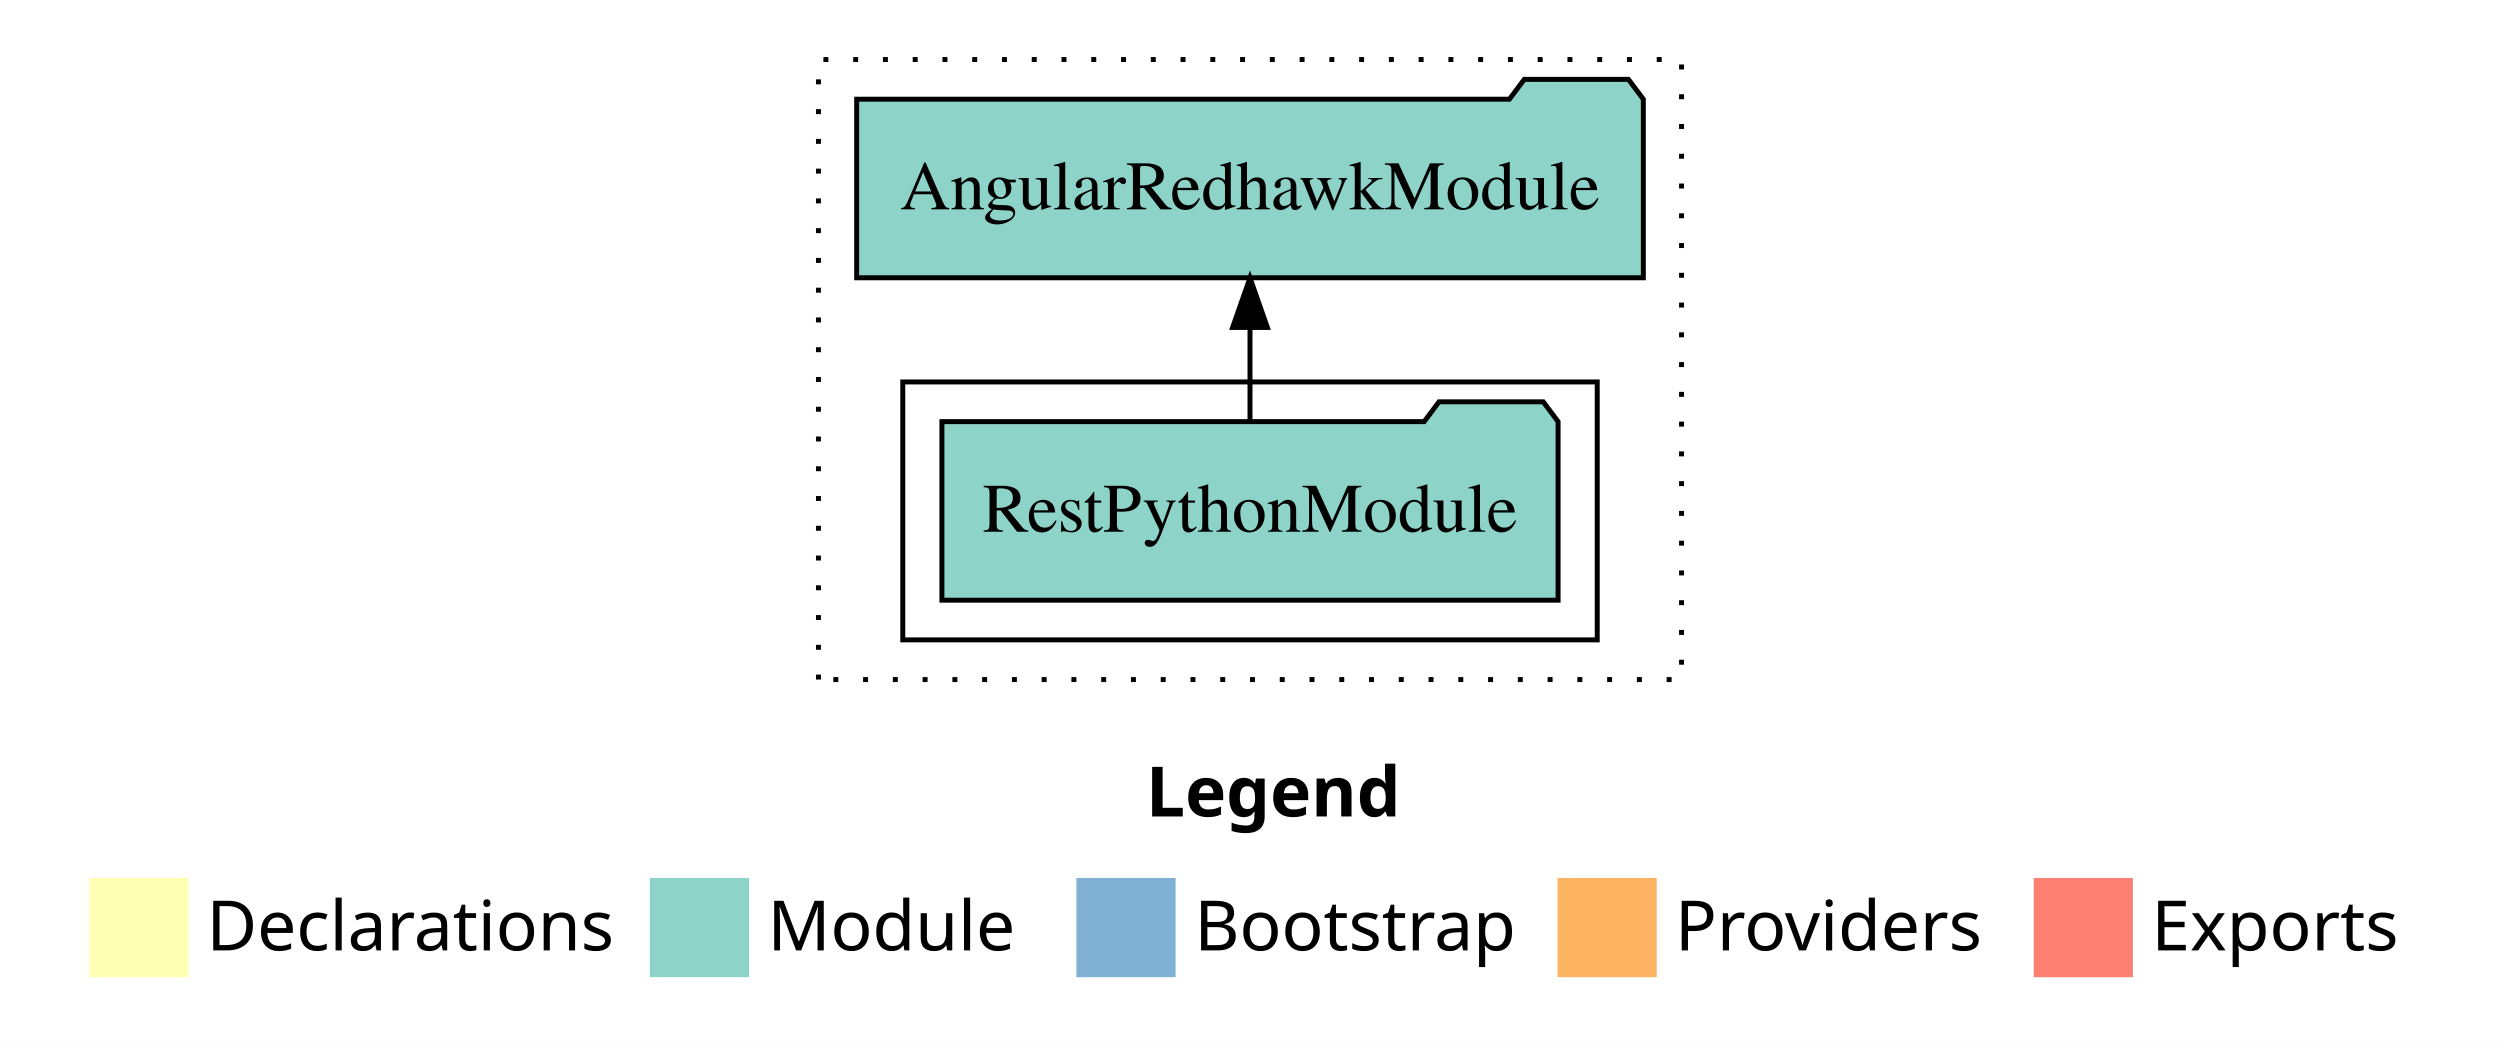
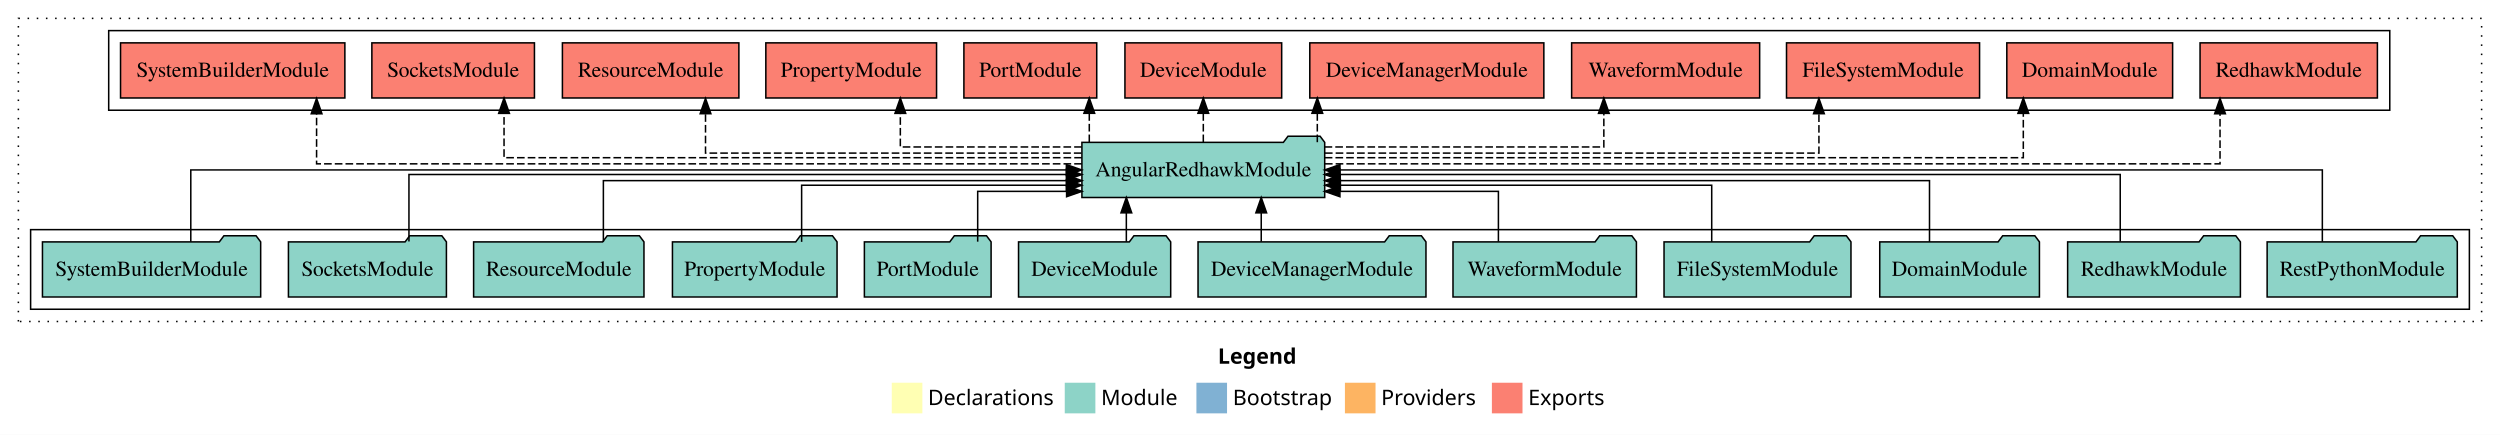
- <svg xmlns="http://www.w3.org/2000/svg" width="504pt" height="211pt" viewBox="0.00 0.00 504.00 211.00">
-   <g id="graph0" class="graph" transform="scale(1 1) rotate(0) translate(4 207)">
-     <polygon fill="#ffffff" stroke="transparent" points="-4,4 -4,-207 500,-207 500,4 -4,4" />
-     <text text-anchor="start" x="227.009" y="-42.4" font-family="sans-serif" font-weight="bold" font-size="14.00" fill="#000000">Legend</text>
-     <polygon fill="#ffffb3" stroke="transparent" points="14,-10 14,-30 34,-30 34,-10 14,-10" />
-     <text text-anchor="start" x="37.629" y="-15.4" font-family="sans-serif" font-size="14.00" fill="#000000">  Declarations</text>
-     <polygon fill="#8dd3c7" stroke="transparent" points="127,-10 127,-30 147,-30 147,-10 127,-10" />
-     <text text-anchor="start" x="150.725" y="-15.4" font-family="sans-serif" font-size="14.00" fill="#000000">  Module</text>
-     <polygon fill="#80b1d3" stroke="transparent" points="213,-10 213,-30 233,-30 233,-10 213,-10" />
-     <text text-anchor="start" x="236.781" y="-15.4" font-family="sans-serif" font-size="14.00" fill="#000000">  Bootstrap</text>
-     <polygon fill="#fdb462" stroke="transparent" points="310,-10 310,-30 330,-30 330,-10 310,-10" />
-     <text text-anchor="start" x="333.673" y="-15.4" font-family="sans-serif" font-size="14.00" fill="#000000">  Providers</text>
-     <polygon fill="#fb8072" stroke="transparent" points="406,-10 406,-30 426,-30 426,-10 406,-10" />
-     <text text-anchor="start" x="429.726" y="-15.4" font-family="sans-serif" font-size="14.00" fill="#000000">  Exports</text>
+ <svg xmlns="http://www.w3.org/2000/svg" width="1633pt" height="284pt" viewBox="0.00 0.00 1633.00 284.00">
+   <g id="graph0" class="graph" transform="scale(1 1) rotate(0) translate(4 280)">
+     <polygon fill="#ffffff" stroke="transparent" points="-4,4 -4,-280 1629,-280 1629,4 -4,4" />
+     <text text-anchor="start" x="791.509" y="-42.4" font-family="sans-serif" font-weight="bold" font-size="14.00" fill="#000000">Legend</text>
+     <polygon fill="#ffffb3" stroke="transparent" points="578.5,-10 578.5,-30 598.5,-30 598.5,-10 578.5,-10" />
+     <text text-anchor="start" x="602.129" y="-15.4" font-family="sans-serif" font-size="14.00" fill="#000000">  Declarations</text>
+     <polygon fill="#8dd3c7" stroke="transparent" points="691.5,-10 691.5,-30 711.5,-30 711.5,-10 691.5,-10" />
+     <text text-anchor="start" x="715.225" y="-15.4" font-family="sans-serif" font-size="14.00" fill="#000000">  Module</text>
+     <polygon fill="#80b1d3" stroke="transparent" points="777.5,-10 777.5,-30 797.5,-30 797.5,-10 777.5,-10" />
+     <text text-anchor="start" x="801.281" y="-15.4" font-family="sans-serif" font-size="14.00" fill="#000000">  Bootstrap</text>
+     <polygon fill="#fdb462" stroke="transparent" points="874.5,-10 874.5,-30 894.5,-30 894.5,-10 874.5,-10" />
+     <text text-anchor="start" x="898.173" y="-15.4" font-family="sans-serif" font-size="14.00" fill="#000000">  Providers</text>
+     <polygon fill="#fb8072" stroke="transparent" points="970.5,-10 970.5,-30 990.5,-30 990.5,-10 970.5,-10" />
+     <text text-anchor="start" x="994.226" y="-15.4" font-family="sans-serif" font-size="14.00" fill="#000000">  Exports</text>
    <g id="clust1" class="cluster">
-       <polygon fill="none" stroke="#000000" stroke-dasharray="1,5" points="161,-70 161,-195 335,-195 335,-70 161,-70" />
+       <polygon fill="none" stroke="#000000" stroke-dasharray="1,5" points="8,-70 8,-268 1617,-268 1617,-70 8,-70" />
    </g>
    <g id="clust3" class="cluster">
-       <polygon fill="none" stroke="#000000" points="178,-78 178,-130 318,-130 318,-78 178,-78" />
+       <polygon fill="none" stroke="#000000" points="16,-78 16,-130 1609,-130 1609,-78 16,-78" />
+     </g>
+     <g id="clust4" class="cluster">
+       <polygon fill="none" stroke="#000000" points="67,-208 67,-260 1557,-260 1557,-208 67,-208" />
    </g>
    <g id="node1" class="node">
-       <polygon fill="#8dd3c7" stroke="#000000" points="310.109,-122 307.109,-126 286.109,-126 283.109,-122 185.891,-122 185.891,-86 310.109,-86 310.109,-122" />
-       <text text-anchor="middle" x="248" y="-99.8" font-family="Times,serif" font-size="14.00" fill="#000000">RestPythonModule</text>
+       <polygon fill="#8dd3c7" stroke="#000000" points="1601.109,-122 1598.109,-126 1577.109,-126 1574.109,-122 1476.891,-122 1476.891,-86 1601.109,-86 1601.109,-122" />
+       <text text-anchor="middle" x="1539" y="-99.8" font-family="Times,serif" font-size="14.00" fill="#000000">RestPythonModule</text>
+     </g>
+     <g id="node13" class="node">
+       <polygon fill="#8dd3c7" stroke="#000000" points="861.295,-187 858.295,-191 837.295,-191 834.295,-187 702.705,-187 702.705,-151 861.295,-151 861.295,-187" />
+       <text text-anchor="middle" x="782" y="-164.8" font-family="Times,serif" font-size="14.00" fill="#000000">AngularRedhawkModule</text>
+     </g>
+     <g id="edge1" class="edge">
+       <path fill="none" stroke="#000000" d="M1512.953,-122.106C1512.953,-141.339 1512.953,-169 1512.953,-169 1512.953,-169 871.268,-169 871.268,-169" />
+       <polygon fill="#000000" stroke="#000000" points="871.268,-165.5 861.268,-169 871.267,-172.5 871.268,-165.5" />
    </g>
    <g id="node2" class="node">
-       <polygon fill="#8dd3c7" stroke="#000000" points="327.295,-187 324.295,-191 303.295,-191 300.295,-187 168.705,-187 168.705,-151 327.295,-151 327.295,-187" />
-       <text text-anchor="middle" x="248" y="-164.8" font-family="Times,serif" font-size="14.00" fill="#000000">AngularRedhawkModule</text>
-     </g>
-     <g id="edge1" class="edge">
-       <path fill="none" stroke="#000000" d="M248,-122.106C248,-122.106 248,-140.991 248,-140.991" />
-       <polygon fill="#000000" stroke="#000000" points="244.5,-140.991 248,-150.991 251.5,-140.991 244.5,-140.991" />
+       <polygon fill="#8dd3c7" stroke="#000000" points="1459.423,-122 1456.423,-126 1435.423,-126 1432.423,-122 1346.577,-122 1346.577,-86 1459.423,-86 1459.423,-122" />
+       <text text-anchor="middle" x="1403" y="-99.8" font-family="Times,serif" font-size="14.00" fill="#000000">RedhawkModule</text>
+     </g>
+     <g id="edge2" class="edge">
+       <path fill="none" stroke="#000000" d="M1380.932,-122.267C1380.932,-140.555 1380.932,-166 1380.932,-166 1380.932,-166 871.225,-166 871.225,-166" />
+       <polygon fill="#000000" stroke="#000000" points="871.225,-162.5 861.225,-166 871.225,-169.5 871.225,-162.5" />
+     </g>
+     <g id="node3" class="node">
+       <polygon fill="#8dd3c7" stroke="#000000" points="1328.153,-122 1325.153,-126 1304.153,-126 1301.153,-122 1223.847,-122 1223.847,-86 1328.153,-86 1328.153,-122" />
+       <text text-anchor="middle" x="1276" y="-99.8" font-family="Times,serif" font-size="14.00" fill="#000000">DomainModule</text>
+     </g>
+     <g id="edge3" class="edge">
+       <path fill="none" stroke="#000000" d="M1256.35,-122.034C1256.35,-139.06 1256.35,-162 1256.35,-162 1256.35,-162 871.395,-162 871.395,-162" />
+       <polygon fill="#000000" stroke="#000000" points="871.395,-158.5 861.395,-162 871.395,-165.5 871.395,-158.5" />
+     </g>
+     <g id="node4" class="node">
+       <polygon fill="#8dd3c7" stroke="#000000" points="1205.052,-122 1202.052,-126 1181.052,-126 1178.052,-122 1082.948,-122 1082.948,-86 1205.052,-86 1205.052,-122" />
+       <text text-anchor="middle" x="1144" y="-99.8" font-family="Times,serif" font-size="14.00" fill="#000000">FileSystemModule</text>
+     </g>
+     <g id="edge4" class="edge">
+       <path fill="none" stroke="#000000" d="M1114.089,-122.009C1114.089,-138.049 1114.089,-159 1114.089,-159 1114.089,-159 871.543,-159 871.543,-159" />
+       <polygon fill="#000000" stroke="#000000" points="871.543,-155.5 861.543,-159 871.543,-162.5 871.543,-155.5" />
+     </g>
+     <g id="node5" class="node">
+       <polygon fill="#8dd3c7" stroke="#000000" points="1064.906,-122 1061.906,-126 1040.906,-126 1037.906,-122 945.094,-122 945.094,-86 1064.906,-86 1064.906,-122" />
+       <text text-anchor="middle" x="1005" y="-99.8" font-family="Times,serif" font-size="14.00" fill="#000000">WaveformModule</text>
+     </g>
+     <g id="edge5" class="edge">
+       <path fill="none" stroke="#000000" d="M974.759,-122.124C974.759,-136.783 974.759,-155 974.759,-155 974.759,-155 871.237,-155 871.237,-155" />
+       <polygon fill="#000000" stroke="#000000" points="871.237,-151.5 861.237,-155 871.237,-158.5 871.237,-151.5" />
+     </g>
+     <g id="node6" class="node">
+       <polygon fill="#8dd3c7" stroke="#000000" points="927.44,-122 924.44,-126 903.44,-126 900.44,-122 778.56,-122 778.56,-86 927.44,-86 927.44,-122" />
+       <text text-anchor="middle" x="853" y="-99.8" font-family="Times,serif" font-size="14.00" fill="#000000">DeviceManagerModule</text>
+     </g>
+     <g id="edge6" class="edge">
+       <path fill="none" stroke="#000000" d="M819.839,-122.106C819.839,-122.106 819.839,-140.991 819.839,-140.991" />
+       <polygon fill="#000000" stroke="#000000" points="816.339,-140.991 819.839,-150.991 823.339,-140.991 816.339,-140.991" />
+     </g>
+     <g id="node7" class="node">
+       <polygon fill="#8dd3c7" stroke="#000000" points="760.691,-122 757.691,-126 736.691,-126 733.691,-122 661.309,-122 661.309,-86 760.691,-86 760.691,-122" />
+       <text text-anchor="middle" x="711" y="-99.8" font-family="Times,serif" font-size="14.00" fill="#000000">DeviceModule</text>
+     </g>
+     <g id="edge7" class="edge">
+       <path fill="none" stroke="#000000" d="M731.724,-122.106C731.724,-122.106 731.724,-140.991 731.724,-140.991" />
+       <polygon fill="#000000" stroke="#000000" points="728.224,-140.991 731.724,-150.991 735.224,-140.991 728.224,-140.991" />
+     </g>
+     <g id="node8" class="node">
+       <polygon fill="#8dd3c7" stroke="#000000" points="643.384,-122 640.384,-126 619.384,-126 616.384,-122 560.616,-122 560.616,-86 643.384,-86 643.384,-122" />
+       <text text-anchor="middle" x="602" y="-99.8" font-family="Times,serif" font-size="14.00" fill="#000000">PortModule</text>
+     </g>
+     <g id="edge8" class="edge">
+       <path fill="none" stroke="#000000" d="M634.625,-122.124C634.625,-136.783 634.625,-155 634.625,-155 634.625,-155 692.704,-155 692.704,-155" />
+       <polygon fill="#000000" stroke="#000000" points="692.704,-158.5 702.704,-155 692.704,-151.5 692.704,-158.5" />
+     </g>
+     <g id="node9" class="node">
+       <polygon fill="#8dd3c7" stroke="#000000" points="542.759,-122 539.759,-126 518.759,-126 515.759,-122 435.241,-122 435.241,-86 542.759,-86 542.759,-122" />
+       <text text-anchor="middle" x="489" y="-99.8" font-family="Times,serif" font-size="14.00" fill="#000000">PropertyModule</text>
+     </g>
+     <g id="edge9" class="edge">
+       <path fill="none" stroke="#000000" d="M519.625,-122.009C519.625,-138.049 519.625,-159 519.625,-159 519.625,-159 692.567,-159 692.567,-159" />
+       <polygon fill="#000000" stroke="#000000" points="692.567,-162.5 702.567,-159 692.567,-155.5 692.567,-162.5" />
+     </g>
+     <g id="node10" class="node">
+       <polygon fill="#8dd3c7" stroke="#000000" points="416.636,-122 413.636,-126 392.636,-126 389.636,-122 305.364,-122 305.364,-86 416.636,-86 416.636,-122" />
+       <text text-anchor="middle" x="361" y="-99.8" font-family="Times,serif" font-size="14.00" fill="#000000">ResourceModule</text>
+     </g>
+     <g id="edge10" class="edge">
+       <path fill="none" stroke="#000000" d="M390.125,-122.034C390.125,-139.06 390.125,-162 390.125,-162 390.125,-162 692.698,-162 692.698,-162" />
+       <polygon fill="#000000" stroke="#000000" points="692.698,-165.5 702.698,-162 692.698,-158.5 692.698,-165.5" />
+     </g>
+     <g id="node11" class="node">
+       <polygon fill="#8dd3c7" stroke="#000000" points="287.597,-122 284.597,-126 263.597,-126 260.597,-122 184.403,-122 184.403,-86 287.597,-86 287.597,-122" />
+       <text text-anchor="middle" x="236" y="-99.8" font-family="Times,serif" font-size="14.00" fill="#000000">SocketsModule</text>
+     </g>
+     <g id="edge11" class="edge">
+       <path fill="none" stroke="#000000" d="M263.125,-122.267C263.125,-140.555 263.125,-166 263.125,-166 263.125,-166 692.629,-166 692.629,-166" />
+       <polygon fill="#000000" stroke="#000000" points="692.629,-169.5 702.629,-166 692.629,-162.5 692.629,-169.5" />
+     </g>
+     <g id="node12" class="node">
+       <polygon fill="#8dd3c7" stroke="#000000" points="166.266,-122 163.266,-126 142.266,-126 139.266,-122 23.734,-122 23.734,-86 166.266,-86 166.266,-122" />
+       <text text-anchor="middle" x="95" y="-99.8" font-family="Times,serif" font-size="14.00" fill="#000000">SystemBuilderModule</text>
+     </g>
+     <g id="edge12" class="edge">
+       <path fill="none" stroke="#000000" d="M120.625,-122.106C120.625,-141.339 120.625,-169 120.625,-169 120.625,-169 692.552,-169 692.552,-169" />
+       <polygon fill="#000000" stroke="#000000" points="692.552,-172.5 702.552,-169 692.551,-165.5 692.552,-172.5" />
+     </g>
+     <g id="node14" class="node">
+       <polygon fill="#fb8072" stroke="#000000" points="1548.922,-252 1433.078,-252 1433.078,-216 1548.922,-216 1548.922,-252" />
+       <text text-anchor="middle" x="1491" y="-229.8" font-family="Times,serif" font-size="14.00" fill="#000000">RedhawkModule </text>
+     </g>
+     <g id="edge13" class="edge">
+       <path fill="none" stroke="#000000" stroke-dasharray="5,2" d="M861.449,-173C1037.729,-173 1446.125,-173 1446.125,-173 1446.125,-173 1446.125,-205.698 1446.125,-205.698" />
+       <polygon fill="#000000" stroke="#000000" points="1442.625,-205.698 1446.125,-215.698 1449.625,-205.698 1442.625,-205.698" />
+     </g>
+     <g id="node15" class="node">
+       <polygon fill="#fb8072" stroke="#000000" points="1415.152,-252 1306.848,-252 1306.848,-216 1415.152,-216 1415.152,-252" />
+       <text text-anchor="middle" x="1361" y="-229.8" font-family="Times,serif" font-size="14.00" fill="#000000">DomainModule </text>
+     </g>
+     <g id="edge14" class="edge">
+       <path fill="none" stroke="#000000" stroke-dasharray="5,2" d="M861.322,-177C1010.423,-177 1317.625,-177 1317.625,-177 1317.625,-177 1317.625,-205.965 1317.625,-205.965" />
+       <polygon fill="#000000" stroke="#000000" points="1314.125,-205.965 1317.625,-215.965 1321.125,-205.965 1314.125,-205.965" />
+     </g>
+     <g id="node16" class="node">
+       <polygon fill="#fb8072" stroke="#000000" points="1289.051,-252 1162.949,-252 1162.949,-216 1289.051,-216 1289.051,-252" />
+       <text text-anchor="middle" x="1226" y="-229.8" font-family="Times,serif" font-size="14.00" fill="#000000">FileSystemModule </text>
+     </g>
+     <g id="edge15" class="edge">
+       <path fill="none" stroke="#000000" stroke-dasharray="5,2" d="M861.447,-180C978.639,-180 1184.125,-180 1184.125,-180 1184.125,-180 1184.125,-205.718 1184.125,-205.718" />
+       <polygon fill="#000000" stroke="#000000" points="1180.625,-205.718 1184.125,-215.718 1187.625,-205.718 1180.625,-205.718" />
+     </g>
+     <g id="node17" class="node">
+       <polygon fill="#fb8072" stroke="#000000" points="1145.405,-252 1022.595,-252 1022.595,-216 1145.405,-216 1145.405,-252" />
+       <text text-anchor="middle" x="1084" y="-229.8" font-family="Times,serif" font-size="14.00" fill="#000000">WaveformModule </text>
+     </g>
+     <g id="edge16" class="edge">
+       <path fill="none" stroke="#000000" stroke-dasharray="5,2" d="M861.206,-184C938.209,-184 1043.625,-184 1043.625,-184 1043.625,-184 1043.625,-205.949 1043.625,-205.949" />
+       <polygon fill="#000000" stroke="#000000" points="1040.125,-205.949 1043.625,-215.949 1047.125,-205.949 1040.125,-205.949" />
+     </g>
+     <g id="node18" class="node">
+       <polygon fill="#fb8072" stroke="#000000" points="1004.44,-252 851.56,-252 851.56,-216 1004.44,-216 1004.44,-252" />
+       <text text-anchor="middle" x="928" y="-229.8" font-family="Times,serif" font-size="14.00" fill="#000000">DeviceManagerModule </text>
+     </g>
+     <g id="edge17" class="edge">
+       <path fill="none" stroke="#000000" stroke-dasharray="5,2" d="M856.464,-187.106C856.464,-187.106 856.464,-205.991 856.464,-205.991" />
+       <polygon fill="#000000" stroke="#000000" points="852.964,-205.991 856.464,-215.991 859.964,-205.991 852.964,-205.991" />
+     </g>
+     <g id="node19" class="node">
+       <polygon fill="#fb8072" stroke="#000000" points="833.191,-252 730.809,-252 730.809,-216 833.191,-216 833.191,-252" />
+       <text text-anchor="middle" x="782" y="-229.8" font-family="Times,serif" font-size="14.00" fill="#000000">DeviceModule </text>
+     </g>
+     <g id="edge18" class="edge">
+       <path fill="none" stroke="#000000" stroke-dasharray="5,2" d="M782,-187.106C782,-187.106 782,-205.991 782,-205.991" />
+       <polygon fill="#000000" stroke="#000000" points="778.5,-205.991 782,-215.991 785.5,-205.991 778.5,-205.991" />
+     </g>
+     <g id="node20" class="node">
+       <polygon fill="#fb8072" stroke="#000000" points="712.385,-252 625.615,-252 625.615,-216 712.385,-216 712.385,-252" />
+       <text text-anchor="middle" x="669" y="-229.8" font-family="Times,serif" font-size="14.00" fill="#000000">PortModule </text>
+     </g>
+     <g id="edge19" class="edge">
+       <path fill="none" stroke="#000000" stroke-dasharray="5,2" d="M707.522,-187.106C707.522,-187.106 707.522,-205.991 707.522,-205.991" />
+       <polygon fill="#000000" stroke="#000000" points="704.022,-205.991 707.522,-215.991 711.022,-205.991 704.022,-205.991" />
+     </g>
+     <g id="node21" class="node">
+       <polygon fill="#fb8072" stroke="#000000" points="607.759,-252 496.241,-252 496.241,-216 607.759,-216 607.759,-252" />
+       <text text-anchor="middle" x="552" y="-229.8" font-family="Times,serif" font-size="14.00" fill="#000000">PropertyModule </text>
+     </g>
+     <g id="edge20" class="edge">
+       <path fill="none" stroke="#000000" stroke-dasharray="5,2" d="M702.644,-184C647.585,-184 584.094,-184 584.094,-184 584.094,-184 584.094,-205.949 584.094,-205.949" />
+       <polygon fill="#000000" stroke="#000000" points="580.594,-205.949 584.094,-215.949 587.594,-205.949 580.594,-205.949" />
+     </g>
+     <g id="node22" class="node">
+       <polygon fill="#fb8072" stroke="#000000" points="478.635,-252 363.365,-252 363.365,-216 478.635,-216 478.635,-252" />
+       <text text-anchor="middle" x="421" y="-229.8" font-family="Times,serif" font-size="14.00" fill="#000000">ResourceModule </text>
+     </g>
+     <g id="edge21" class="edge">
+       <path fill="none" stroke="#000000" stroke-dasharray="5,2" d="M702.458,-180C606.196,-180 456.844,-180 456.844,-180 456.844,-180 456.844,-205.718 456.844,-205.718" />
+       <polygon fill="#000000" stroke="#000000" points="453.344,-205.718 456.844,-215.718 460.344,-205.718 453.344,-205.718" />
+     </g>
+     <g id="node23" class="node">
+       <polygon fill="#fb8072" stroke="#000000" points="345.098,-252 238.902,-252 238.902,-216 345.098,-216 345.098,-252" />
+       <text text-anchor="middle" x="292" y="-229.8" font-family="Times,serif" font-size="14.00" fill="#000000">SocketsModule </text>
+     </g>
+     <g id="edge22" class="edge">
+       <path fill="none" stroke="#000000" stroke-dasharray="5,2" d="M702.699,-177C571.902,-177 325.24,-177 325.24,-177 325.24,-177 325.24,-205.965 325.24,-205.965" />
+       <polygon fill="#000000" stroke="#000000" points="321.74,-205.965 325.24,-215.965 328.74,-205.965 321.74,-205.965" />
+     </g>
+     <g id="node24" class="node">
+       <polygon fill="#fb8072" stroke="#000000" points="221.266,-252 74.734,-252 74.734,-216 221.266,-216 221.266,-252" />
+       <text text-anchor="middle" x="148" y="-229.8" font-family="Times,serif" font-size="14.00" fill="#000000">SystemBuilderModule </text>
+     </g>
+     <g id="edge23" class="edge">
+       <path fill="none" stroke="#000000" stroke-dasharray="5,2" d="M702.678,-173C544.048,-173 202.792,-173 202.792,-173 202.792,-173 202.792,-205.698 202.792,-205.698" />
+       <polygon fill="#000000" stroke="#000000" points="199.292,-205.698 202.792,-215.698 206.292,-205.698 199.292,-205.698" />
    </g>
  </g>
</svg>
